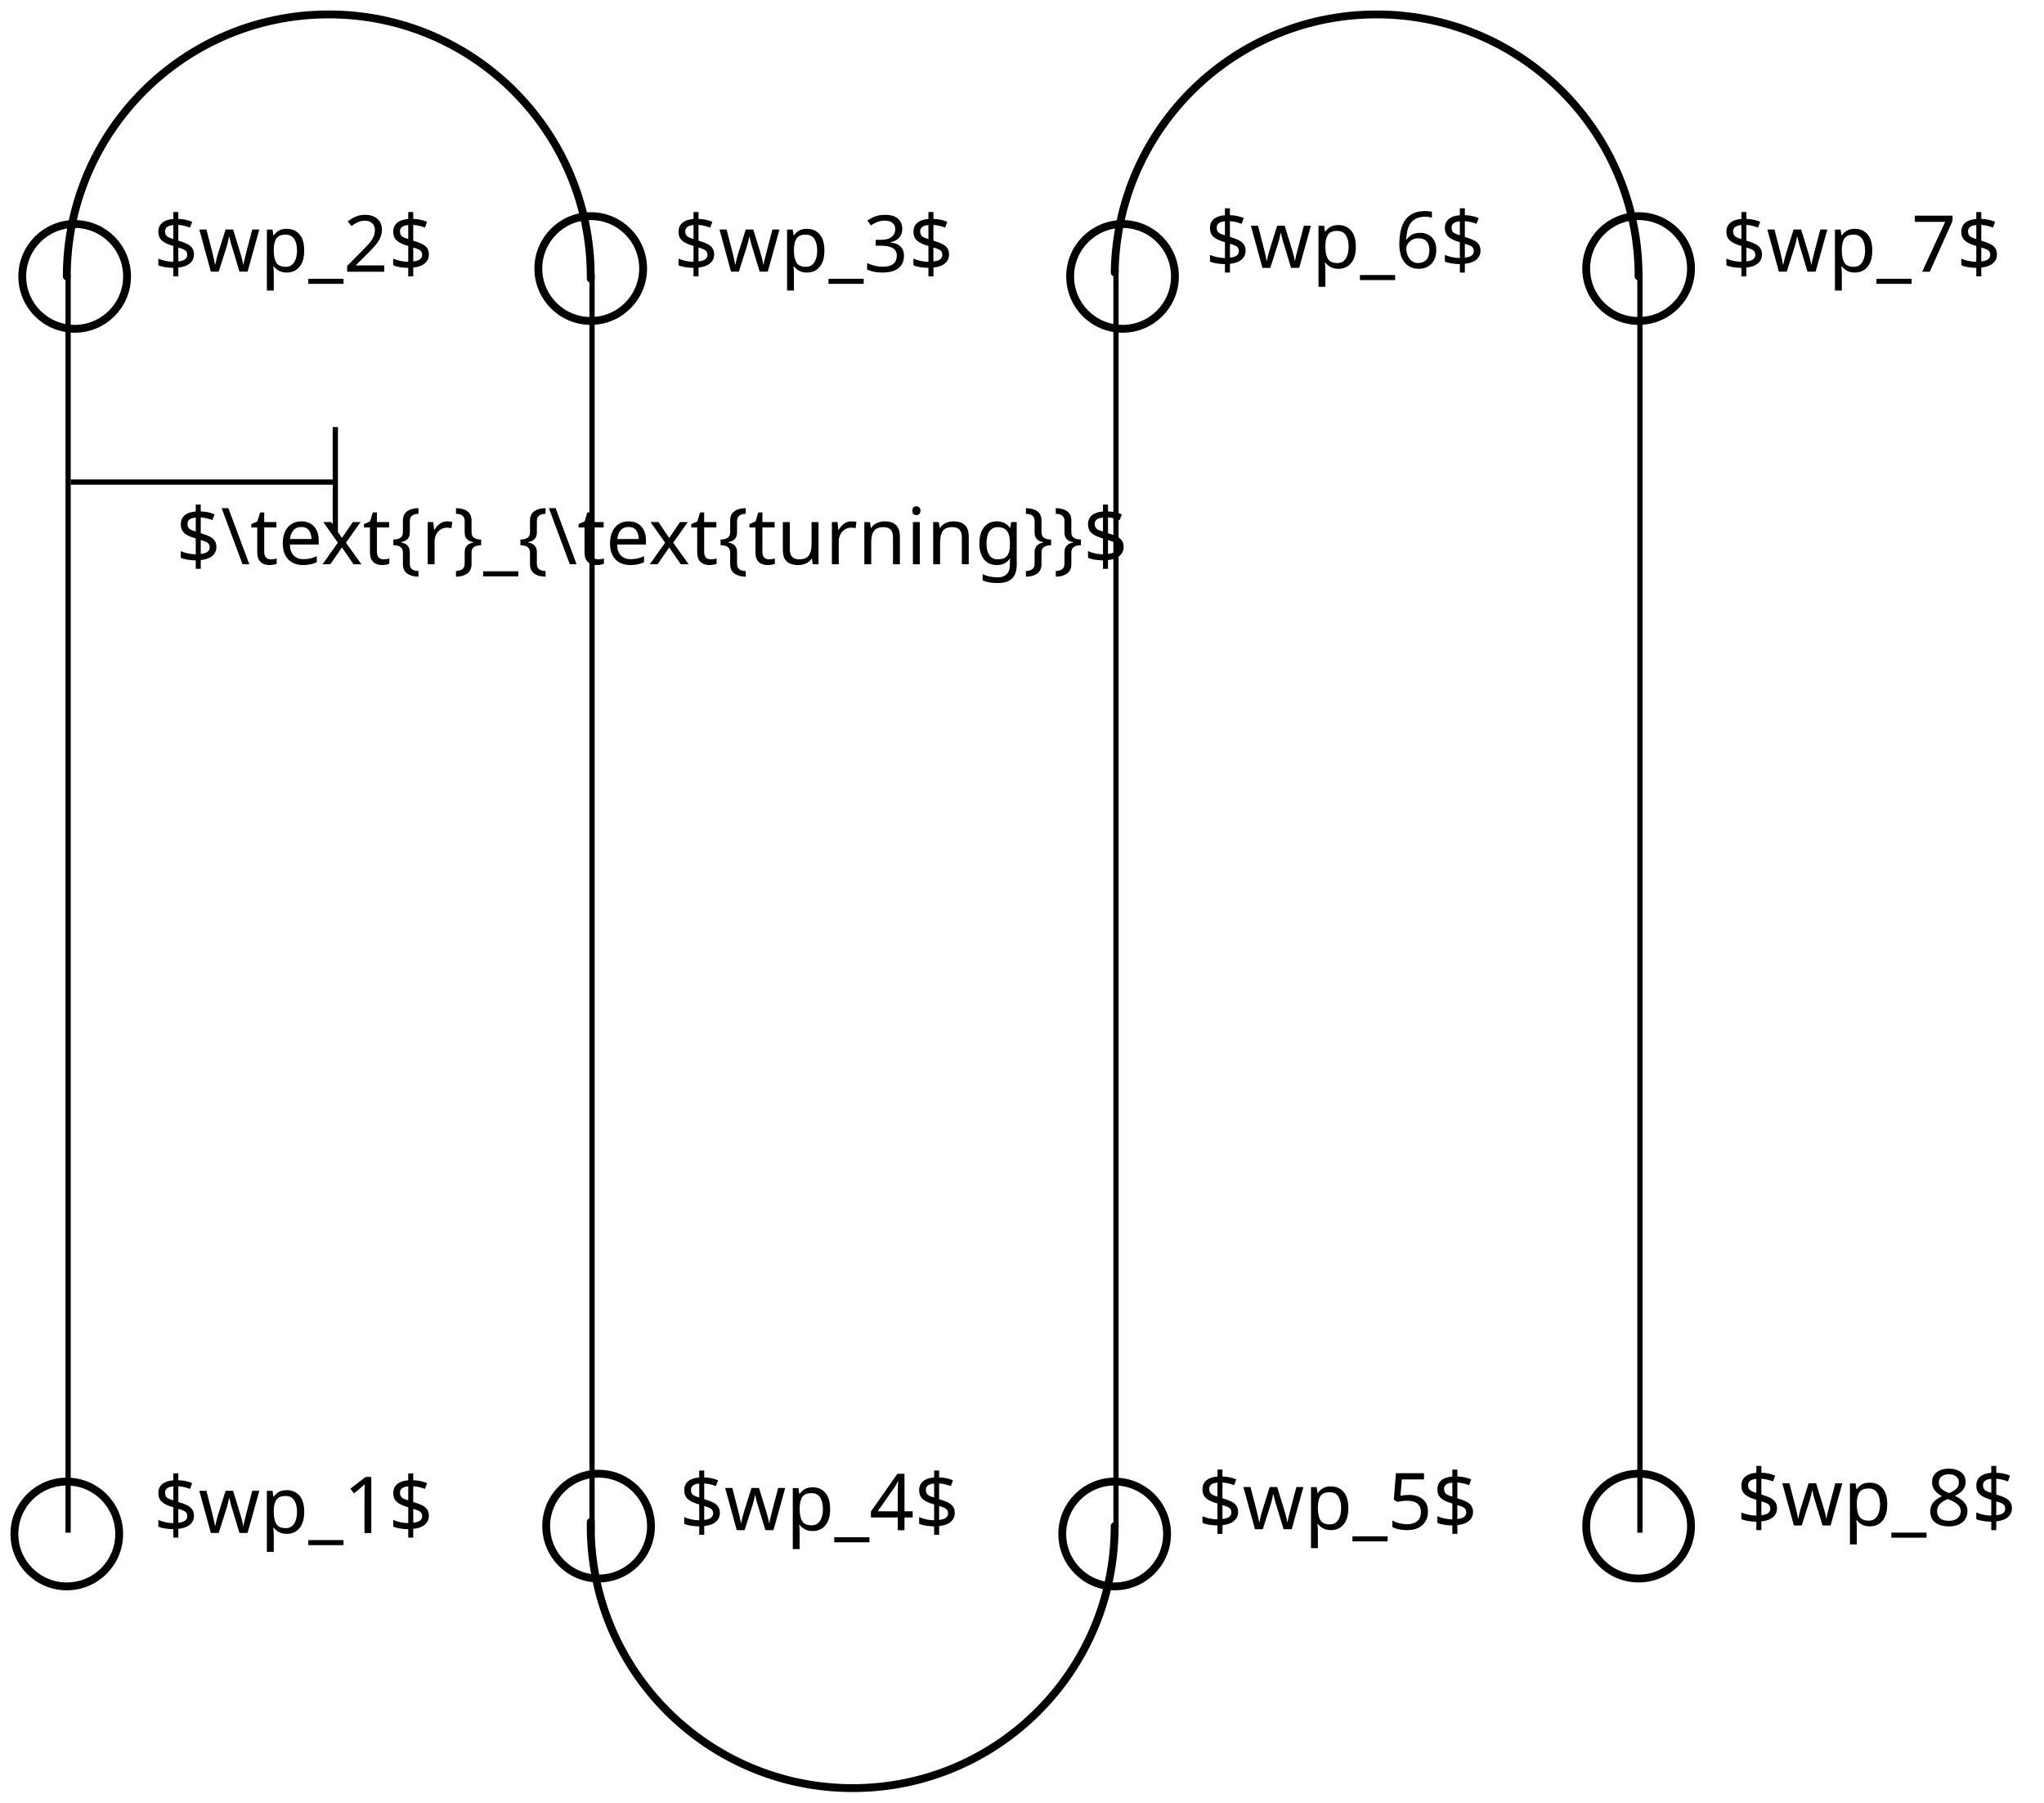
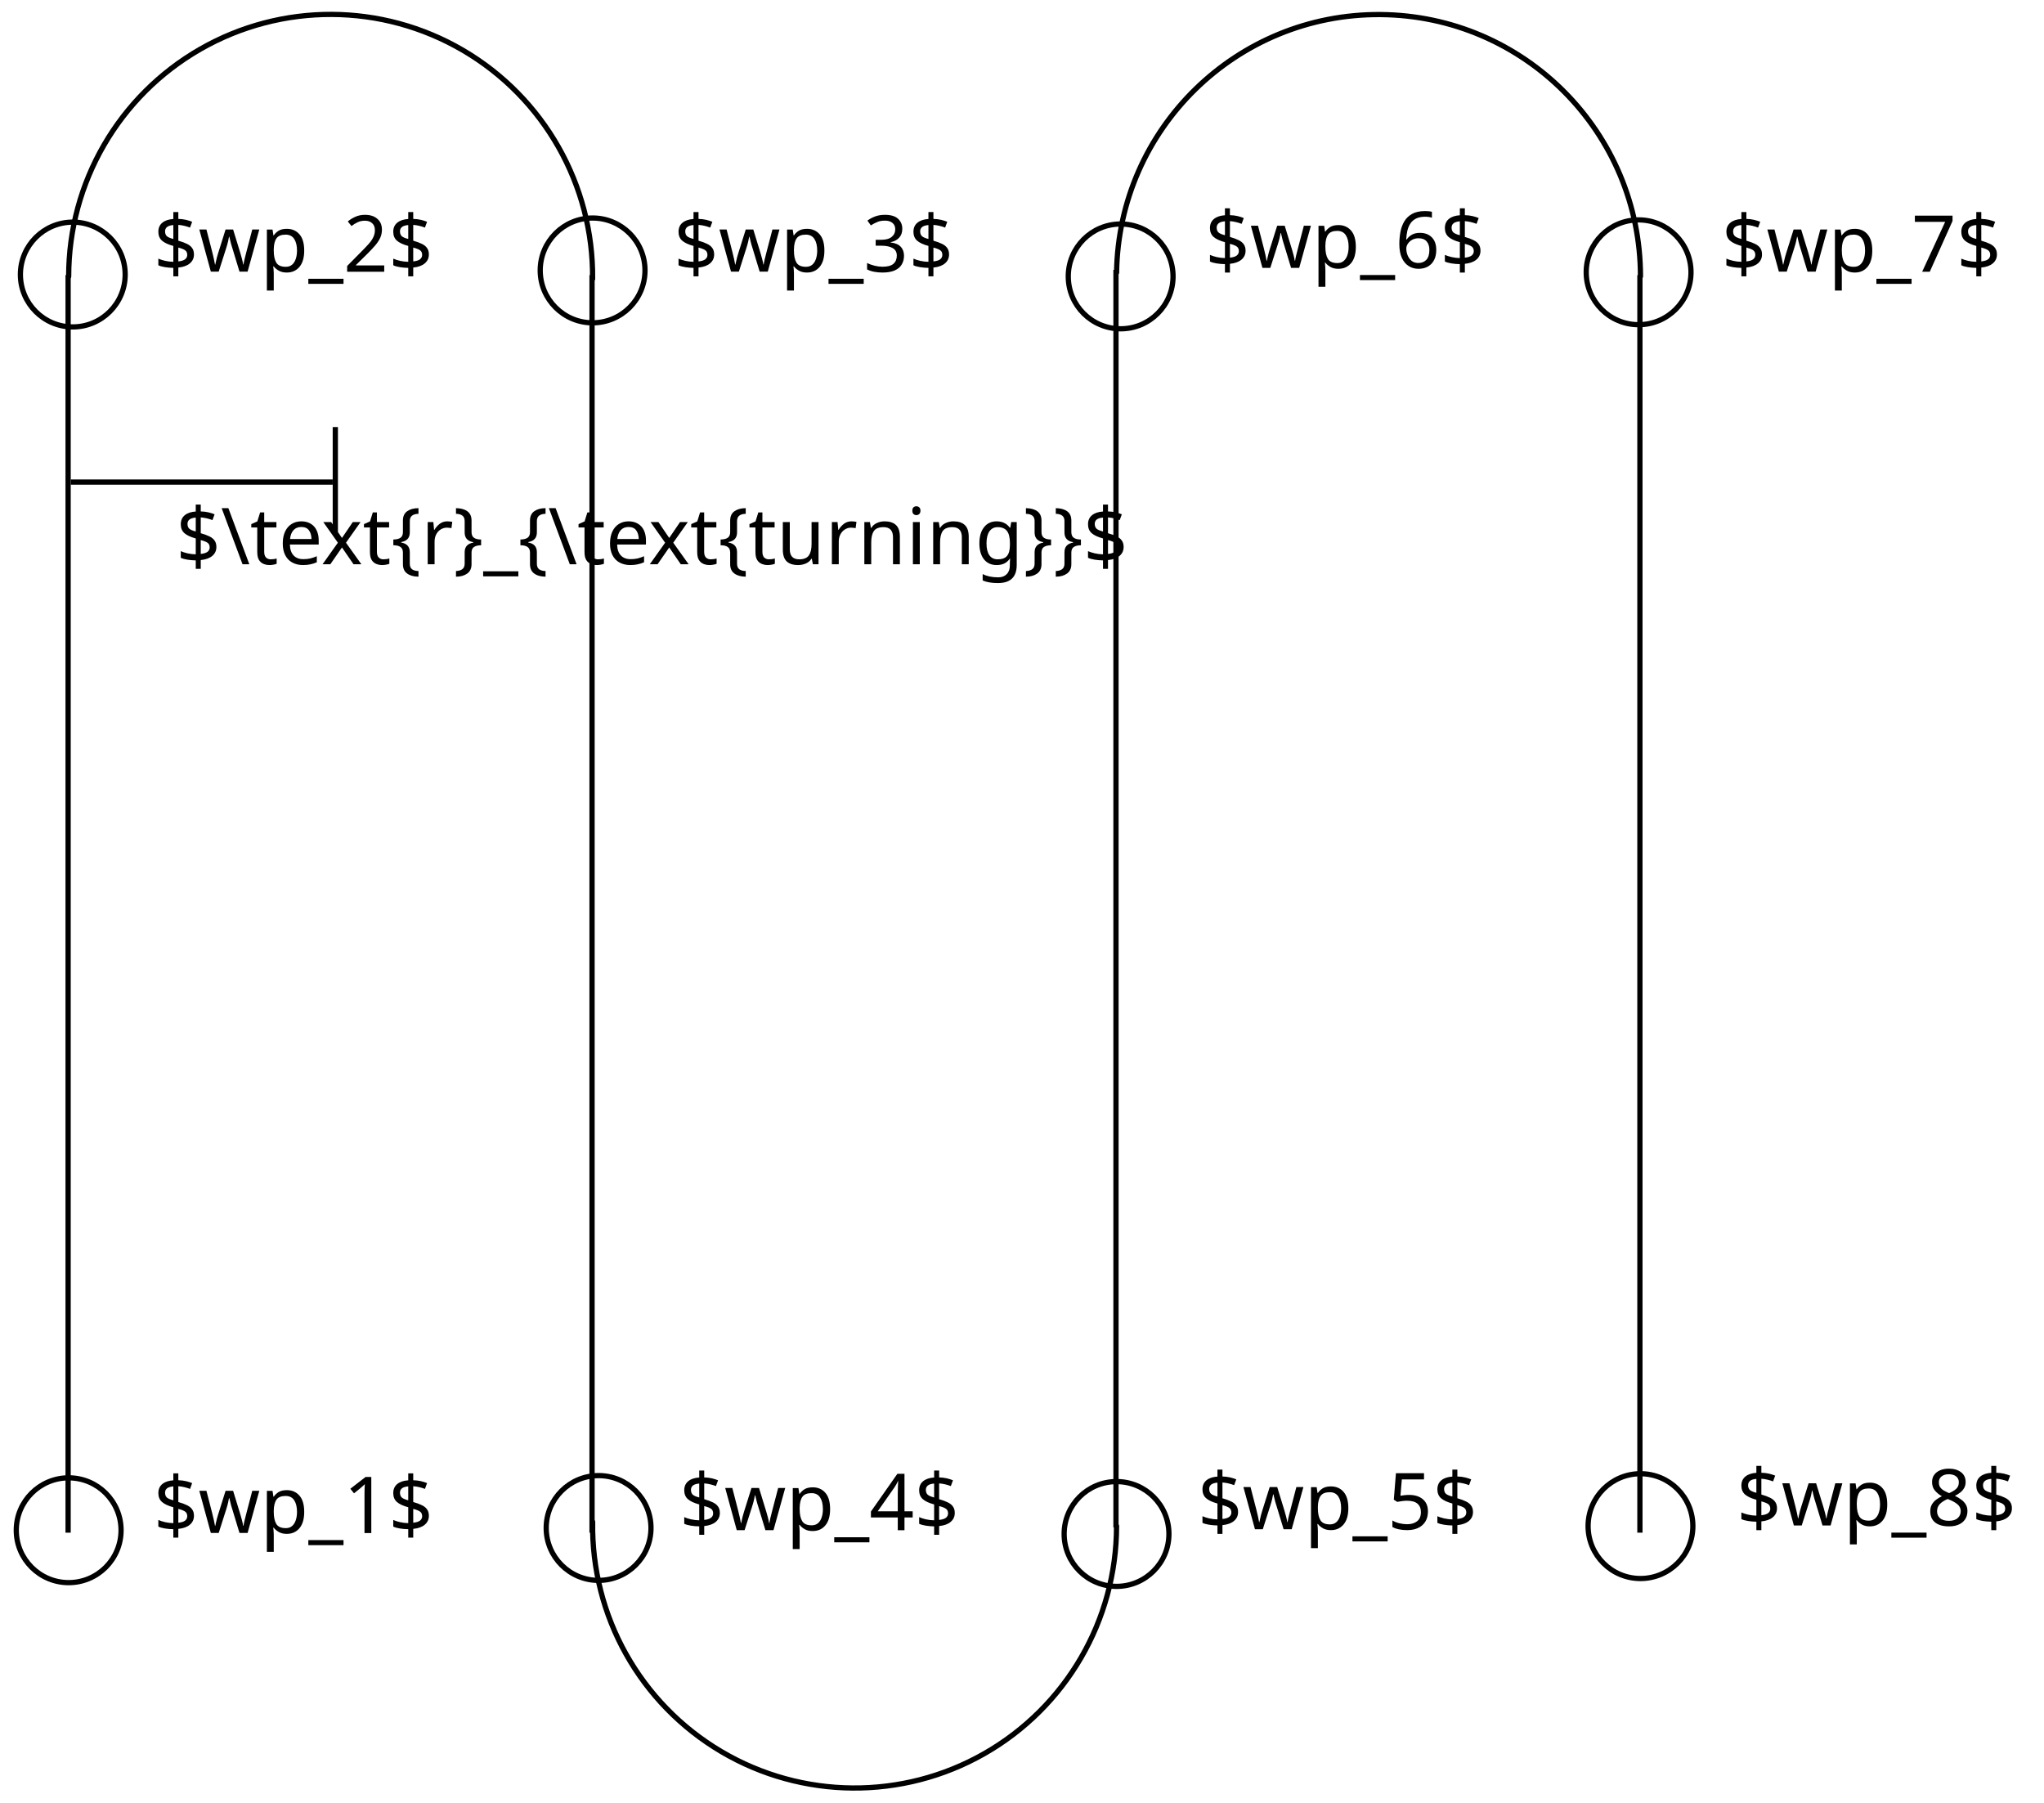
<svg xmlns="http://www.w3.org/2000/svg" width="390.125" height="344" id="svg2" version="1.1">
  <defs id="defs4" />
  <g id="layer1" transform="translate(-106.5,-400.3621)">
-     <path transform="translate(139.25,-40.75)" style="fill:none;stroke:#000000;stroke-width:1.5;stroke-linecap:round;stroke-linejoin:round;stroke-miterlimit:4;stroke-opacity:1;stroke-dasharray:none;stroke-dashoffset:0" id="path2987" d="m 90,492.362 c 0,5.523 -4.477,10 -10,10 -5.523,0 -10,-4.477 -10,-10 0,-5.523 4.477,-10 10,-10 5.523,0 10,4.477 10,10 z" />
-     <path transform="translate(40.75,-39.25)" style="fill:none;stroke:#000000;stroke-width:1.5;stroke-linecap:round;stroke-linejoin:round;stroke-miterlimit:4;stroke-opacity:1;stroke-dasharray:none;stroke-dashoffset:0" id="path2987-9" d="m 90,492.362 c 0,5.523 -4.477,10 -10,10 -5.523,0 -10,-4.477 -10,-10 0,-5.523 4.477,-10 10,-10 5.523,0 10,4.477 10,10 z" />
-     <path transform="translate(39.25,200.75)" style="fill:none;stroke:#000000;stroke-width:1.5;stroke-linecap:round;stroke-linejoin:round;stroke-miterlimit:4;stroke-opacity:1;stroke-dasharray:none;stroke-dashoffset:0" id="path2987-96" d="m 90,492.362 c 0,5.523 -4.477,10 -10,10 -5.523,0 -10,-4.477 -10,-10 0,-5.523 4.477,-10 10,-10 5.523,0 10,4.477 10,10 z" />
-     <path transform="translate(140.75,199.25)" style="fill:none;stroke:#000000;stroke-width:1.5;stroke-linecap:round;stroke-linejoin:round;stroke-miterlimit:4;stroke-opacity:1;stroke-dasharray:none;stroke-dashoffset:0" id="path2987-1" d="m 90,492.362 c 0,5.523 -4.477,10 -10,10 -5.523,0 -10,-4.477 -10,-10 0,-5.523 4.477,-10 10,-10 5.523,0 10,4.477 10,10 z" />
-     <path transform="translate(240.75,-39.25)" style="fill:none;stroke:#000000;stroke-width:1.5;stroke-linecap:round;stroke-linejoin:round;stroke-miterlimit:4;stroke-opacity:1;stroke-dasharray:none;stroke-dashoffset:0" id="path2987-7" d="m 90,492.362 c 0,5.523 -4.477,10 -10,10 -5.523,0 -10,-4.477 -10,-10 0,-5.523 4.477,-10 10,-10 5.523,0 10,4.477 10,10 z" />
-     <path transform="translate(339.25,-40.75)" style="fill:none;stroke:#000000;stroke-width:1.5;stroke-linecap:round;stroke-linejoin:round;stroke-miterlimit:4;stroke-opacity:1;stroke-dasharray:none;stroke-dashoffset:0" id="path2987-0" d="m 90,492.362 c 0,5.523 -4.477,10 -10,10 -5.523,0 -10,-4.477 -10,-10 0,-5.523 4.477,-10 10,-10 5.523,0 10,4.477 10,10 z" />
-     <path transform="translate(239.25,200.75)" style="fill:none;stroke:#000000;stroke-width:1.5;stroke-linecap:round;stroke-linejoin:round;stroke-miterlimit:4;stroke-opacity:1;stroke-dasharray:none;stroke-dashoffset:0" id="path2987-2" d="m 90,492.362 c 0,5.523 -4.477,10 -10,10 -5.523,0 -10,-4.477 -10,-10 0,-5.523 4.477,-10 10,-10 5.523,0 10,4.477 10,10 z" />
-     <path transform="translate(339.25,199.25)" style="fill:none;stroke:#000000;stroke-width:1.5;stroke-linecap:round;stroke-linejoin:round;stroke-miterlimit:4;stroke-opacity:1;stroke-dasharray:none;stroke-dashoffset:0" id="path2987-4" d="m 90,492.362 c 0,5.523 -4.477,10 -10,10 -5.523,0 -10,-4.477 -10,-10 0,-5.523 4.477,-10 10,-10 5.523,0 10,4.477 10,10 z" />
-     <path style="fill:none;stroke:#000000;stroke-width:1.5;stroke-linecap:round;stroke-linejoin:round;stroke-miterlimit:4;stroke-opacity:1;stroke-dasharray:none;stroke-dashoffset:0" id="path3067" d="m 120,402.362 c 0,-27.614 22.386,-50 50,-50 27.614,0 50,22.386 50,50 0,0.149 -6.7e-4,0.298 -0.002,0.447" transform="translate(-0.75,50.75)" />
-     <path transform="translate(99.25,289.25)" style="fill:none;stroke:#000000;stroke-width:1.5;stroke-linecap:round;stroke-linejoin:round;stroke-miterlimit:4;stroke-opacity:1;stroke-dasharray:none;stroke-dashoffset:0" id="path3067-4" d="m 220,402.362 c 0,27.614 -22.386,50 -50,50 -27.614,0 -50,-22.386 -50,-50 0,-0.265 0.002,-0.529 0.006,-0.794" />
-     <path transform="translate(199.25,50.75)" style="fill:none;stroke:#000000;stroke-width:1.5;stroke-linecap:round;stroke-linejoin:round;stroke-miterlimit:4;stroke-opacity:1;stroke-dasharray:none;stroke-dashoffset:0" id="path3067-4-7" d="m 120.006,401.616 c 0.412,-27.611 23.129,-49.66 50.741,-49.248 C 198.066,352.776 220,375.039 220,402.362" />
-     <path style="fill:none;stroke:#000000;stroke-width:1px;stroke-linecap:butt;stroke-linejoin:miter;stroke-opacity:1" d="m 119.5,692.862 0,-240" id="path3105" />
-     <path style="fill:none;stroke:#000000;stroke-width:1px;stroke-linecap:butt;stroke-linejoin:miter;stroke-opacity:1" d="m 219.5,452.862 0,240" id="path3107" />
-     <path style="fill:none;stroke:#000000;stroke-width:1px;stroke-linecap:butt;stroke-linejoin:miter;stroke-opacity:1" d="m 319.5,691.862 0,-240" id="path3109" />
-     <path style="fill:none;stroke:#000000;stroke-width:1px;stroke-linecap:butt;stroke-linejoin:miter;stroke-opacity:1" d="m 419.5,452.862 0,240" id="path3111" />
-     <path style="fill:none;stroke:#000000;stroke-width:1px;stroke-linecap:butt;stroke-linejoin:miter;stroke-opacity:1" d="m 170.5,481.862 0,20" id="path3132" />
-     <path style="fill:none;stroke:#000000;stroke-width:1px;stroke-linecap:butt;stroke-linejoin:miter;stroke-opacity:1" d="m 120,492.362 50,0" id="path3134" />
-     <text xml:space="preserve" style="font-size:15px;font-style:normal;font-weight:normal;text-align:start;line-height:125%;letter-spacing:0px;word-spacing:0px;text-anchor:start;fill:#000000;fill-opacity:1;stroke:none;font-family:Sans" x="140.066" y="508.044" id="text3136">
+     <path transform="translate(139.6071,-40.39286)" style="fill:none;stroke:#000000;stroke-width:1;stroke-linecap:round;stroke-linejoin:round;stroke-miterlimit:4;stroke-opacity:1;stroke-dasharray:none;stroke-dashoffset:0" id="path2987" d="m 90,492.362 a 10,10 0 1 1 -20,0 10,10 0 1 1 20,0 z" />
+     <path transform="translate(40.39286,-39.60714)" style="fill:none;stroke:#000000;stroke-width:1;stroke-linecap:round;stroke-linejoin:round;stroke-miterlimit:4;stroke-opacity:1;stroke-dasharray:none;stroke-dashoffset:0" id="path2987-9" d="m 90,492.362 a 10,10 0 1 1 -20,0 10,10 0 1 1 20,0 z" />
+     <path transform="translate(39.60714,200.0357)" style="fill:none;stroke:#000000;stroke-width:1;stroke-linecap:round;stroke-linejoin:round;stroke-miterlimit:4;stroke-opacity:1;stroke-dasharray:none;stroke-dashoffset:0" id="path2987-96" d="m 90,492.362 a 10,10 0 1 1 -20,0 10,10 0 1 1 20,0 z" />
+     <path transform="translate(140.75,199.6071)" style="fill:none;stroke:#000000;stroke-width:1;stroke-linecap:round;stroke-linejoin:round;stroke-miterlimit:4;stroke-opacity:1;stroke-dasharray:none;stroke-dashoffset:0" id="path2987-1" d="m 90,492.362 a 10,10 0 1 1 -20,0 10,10 0 1 1 20,0 z" />
+     <path transform="translate(240.3929,-39.25)" style="fill:none;stroke:#000000;stroke-width:1;stroke-linecap:round;stroke-linejoin:round;stroke-miterlimit:4;stroke-opacity:1;stroke-dasharray:none;stroke-dashoffset:0" id="path2987-7" d="m 90,492.362 a 10,10 0 1 1 -20,0 10,10 0 1 1 20,0 z" />
+     <path transform="translate(339.25,-40.03571)" style="fill:none;stroke:#000000;stroke-width:1;stroke-linecap:round;stroke-linejoin:round;stroke-miterlimit:4;stroke-opacity:1;stroke-dasharray:none;stroke-dashoffset:0" id="path2987-0" d="m 90,492.362 a 10,10 0 1 1 -20,0 10,10 0 1 1 20,0 z" />
+     <path transform="translate(239.6071,200.75)" style="fill:none;stroke:#000000;stroke-width:1;stroke-linecap:round;stroke-linejoin:round;stroke-miterlimit:4;stroke-opacity:1;stroke-dasharray:none;stroke-dashoffset:0" id="path2987-2" d="m 90,492.362 a 10,10 0 1 1 -20,0 10,10 0 1 1 20,0 z" />
+     <path transform="translate(339.6071,199.25)" style="fill:none;stroke:#000000;stroke-width:1;stroke-linecap:round;stroke-linejoin:round;stroke-miterlimit:4;stroke-opacity:1;stroke-dasharray:none;stroke-dashoffset:0" id="path2987-4" d="m 90,492.362 a 10,10 0 1 1 -20,0 10,10 0 1 1 20,0 z" />
+     <path style="fill:none;stroke:#000000;stroke-width:1;stroke-linecap:round;stroke-linejoin:round;stroke-miterlimit:4;stroke-opacity:1;stroke-dasharray:none;stroke-dashoffset:0" id="path3067" d="m 120,402.362 a 50,50 0 1 1 99.998,0.447" transform="translate(-0.3928571,50.75)" />
+     <path transform="translate(99.60714,289.25)" style="fill:none;stroke:#000000;stroke-width:1;stroke-linecap:round;stroke-linejoin:round;stroke-miterlimit:4;stroke-opacity:1;stroke-dasharray:none;stroke-dashoffset:0" id="path3067-4" d="m 220,402.362 a 50,50 0 1 1 -99.994,-0.794" />
+     <path transform="translate(199.6071,50.75)" style="fill:none;stroke:#000000;stroke-width:1;stroke-linecap:round;stroke-linejoin:round;stroke-miterlimit:4;stroke-opacity:1;stroke-dasharray:none;stroke-dashoffset:0" id="path3067-4-7" d="M 120.006,401.616 A 50,50 0 0 1 220,402.362" />
+     <path style="fill:none;stroke:#000000;stroke-width:1;stroke-linecap:butt;stroke-linejoin:miter;stroke-opacity:1;stroke-miterlimit:4;stroke-dasharray:none" d="m 119.5,692.862 0,-240" id="path3105" />
+     <path style="fill:none;stroke:#000000;stroke-width:1;stroke-linecap:butt;stroke-linejoin:miter;stroke-opacity:1;stroke-miterlimit:4;stroke-dasharray:none" d="m 219.5,452.862 0,240" id="path3107" />
+     <path style="fill:none;stroke:#000000;stroke-width:1;stroke-linecap:butt;stroke-linejoin:miter;stroke-opacity:1;stroke-miterlimit:4;stroke-dasharray:none" d="m 319.5,691.862 0,-240" id="path3109" />
+     <path style="fill:none;stroke:#000000;stroke-width:1;stroke-linecap:butt;stroke-linejoin:miter;stroke-opacity:1;stroke-miterlimit:4;stroke-dasharray:none" d="m 419.5,452.862 0,240" id="path3111" />
+     <path style="fill:none;stroke:#000000;stroke-width:1;stroke-linecap:butt;stroke-linejoin:miter;stroke-opacity:1;stroke-miterlimit:4;stroke-dasharray:none" d="m 170.5,481.862 0,20" id="path3132" />
+     <path style="fill:none;stroke:#000000;stroke-width:1;stroke-linecap:butt;stroke-linejoin:miter;stroke-opacity:1;stroke-miterlimit:4;stroke-dasharray:none" d="m 120,492.362 50,0" id="path3134" />
+     <text xml:space="preserve" style="font-size:15px;font-style:normal;font-weight:normal;text-align:start;line-height:125%;letter-spacing:0px;word-spacing:0px;text-anchor:start;fill:#000000;fill-opacity:1;stroke:none;font-family:Sans;stroke-width:1;stroke-miterlimit:4;stroke-dasharray:none" x="140.066" y="508.044" id="text3136">
      <tspan id="tspan3138" x="140.066" y="508.044">$\text{r}_{\text{turning}}$</tspan>
    </text>
-     <text xml:space="preserve" style="font-size:15px;font-style:normal;font-weight:normal;text-align:start;line-height:125%;letter-spacing:0px;word-spacing:0px;text-anchor:start;fill:#000000;fill-opacity:1;stroke:none;font-family:Sans" x="135.786" y="692.934" id="text3178">
+     <text xml:space="preserve" style="font-size:15px;font-style:normal;font-weight:normal;text-align:start;line-height:125%;letter-spacing:0px;word-spacing:0px;text-anchor:start;fill:#000000;fill-opacity:1;stroke:none;font-family:Sans;stroke-width:1;stroke-miterlimit:4;stroke-dasharray:none" x="135.786" y="692.934" id="text3178">
      <tspan id="tspan3180" x="135.786" y="692.934">$wp_1$</tspan>
    </text>
-     <text xml:space="preserve" style="font-size:15px;font-style:normal;font-weight:normal;text-align:start;line-height:125%;letter-spacing:0px;word-spacing:0px;text-anchor:start;fill:#000000;fill-opacity:1;stroke:none;font-family:Sans" x="135.786" y="452.219" id="text3178-4">
+     <text xml:space="preserve" style="font-size:15px;font-style:normal;font-weight:normal;text-align:start;line-height:125%;letter-spacing:0px;word-spacing:0px;text-anchor:start;fill:#000000;fill-opacity:1;stroke:none;font-family:Sans;stroke-width:1;stroke-miterlimit:4;stroke-dasharray:none" x="135.786" y="452.219" id="text3178-4">
      <tspan id="tspan3180-1" x="135.786" y="452.219">$wp_2$</tspan>
    </text>
-     <text xml:space="preserve" style="font-size:15px;font-style:normal;font-weight:normal;text-align:start;line-height:125%;letter-spacing:0px;word-spacing:0px;text-anchor:start;fill:#000000;fill-opacity:1;stroke:none;font-family:Sans" x="235.071" y="452.219" id="text3178-7">
+     <text xml:space="preserve" style="font-size:15px;font-style:normal;font-weight:normal;text-align:start;line-height:125%;letter-spacing:0px;word-spacing:0px;text-anchor:start;fill:#000000;fill-opacity:1;stroke:none;font-family:Sans;stroke-width:1;stroke-miterlimit:4;stroke-dasharray:none" x="235.071" y="452.219" id="text3178-7">
      <tspan id="tspan3180-8" x="235.071" y="452.219">$wp_3$</tspan>
    </text>
-     <text xml:space="preserve" style="font-size:15px;font-style:normal;font-weight:normal;text-align:start;line-height:125%;letter-spacing:0px;word-spacing:0px;text-anchor:start;fill:#000000;fill-opacity:1;stroke:none;font-family:Sans" x="236.16" y="692.396" id="text3178-2">
+     <text xml:space="preserve" style="font-size:15px;font-style:normal;font-weight:normal;text-align:start;line-height:125%;letter-spacing:0px;word-spacing:0px;text-anchor:start;fill:#000000;fill-opacity:1;stroke:none;font-family:Sans;stroke-width:1;stroke-miterlimit:4;stroke-dasharray:none" x="236.16" y="692.396" id="text3178-2">
      <tspan id="tspan3180-4" x="236.16" y="692.396">$wp_4$</tspan>
    </text>
-     <text xml:space="preserve" style="font-size:15px;font-style:normal;font-weight:normal;text-align:start;line-height:125%;letter-spacing:0px;word-spacing:0px;text-anchor:start;fill:#000000;fill-opacity:1;stroke:none;font-family:Sans" x="335.071" y="692.219" id="text3178-6">
+     <text xml:space="preserve" style="font-size:15px;font-style:normal;font-weight:normal;text-align:start;line-height:125%;letter-spacing:0px;word-spacing:0px;text-anchor:start;fill:#000000;fill-opacity:1;stroke:none;font-family:Sans;stroke-width:1;stroke-miterlimit:4;stroke-dasharray:none" x="335.071" y="692.219" id="text3178-6">
      <tspan id="tspan3180-2" x="335.071" y="692.219">$wp_5$</tspan>
    </text>
-     <text xml:space="preserve" style="font-size:15px;font-style:normal;font-weight:normal;text-align:start;line-height:125%;letter-spacing:0px;word-spacing:0px;text-anchor:start;fill:#000000;fill-opacity:1;stroke:none;font-family:Sans" x="336.5" y="451.505" id="text3178-5">
+     <text xml:space="preserve" style="font-size:15px;font-style:normal;font-weight:normal;text-align:start;line-height:125%;letter-spacing:0px;word-spacing:0px;text-anchor:start;fill:#000000;fill-opacity:1;stroke:none;font-family:Sans;stroke-width:1;stroke-miterlimit:4;stroke-dasharray:none" x="336.5" y="451.505" id="text3178-5">
      <tspan id="tspan3180-7" x="336.5" y="451.505">$wp_6$</tspan>
    </text>
-     <text xml:space="preserve" style="font-size:15px;font-style:normal;font-weight:normal;text-align:start;line-height:125%;letter-spacing:0px;word-spacing:0px;text-anchor:start;fill:#000000;fill-opacity:1;stroke:none;font-family:Sans" x="435.071" y="452.219" id="text3178-3">
+     <text xml:space="preserve" style="font-size:15px;font-style:normal;font-weight:normal;text-align:start;line-height:125%;letter-spacing:0px;word-spacing:0px;text-anchor:start;fill:#000000;fill-opacity:1;stroke:none;font-family:Sans;stroke-width:1;stroke-miterlimit:4;stroke-dasharray:none" x="435.071" y="452.219" id="text3178-3">
      <tspan id="tspan3180-26" x="435.071" y="452.219">$wp_7$</tspan>
    </text>
-     <text xml:space="preserve" style="font-size:15px;font-style:normal;font-weight:normal;text-align:start;line-height:125%;letter-spacing:0px;word-spacing:0px;text-anchor:start;fill:#000000;fill-opacity:1;stroke:none;font-family:Sans" x="437.929" y="691.505" id="text3178-42">
+     <text xml:space="preserve" style="font-size:15px;font-style:normal;font-weight:normal;text-align:start;line-height:125%;letter-spacing:0px;word-spacing:0px;text-anchor:start;fill:#000000;fill-opacity:1;stroke:none;font-family:Sans;stroke-width:1;stroke-miterlimit:4;stroke-dasharray:none" x="437.929" y="691.505" id="text3178-42">
      <tspan id="tspan3180-3" x="437.929" y="691.505">$wp_8$</tspan>
    </text>
  </g>
</svg>
